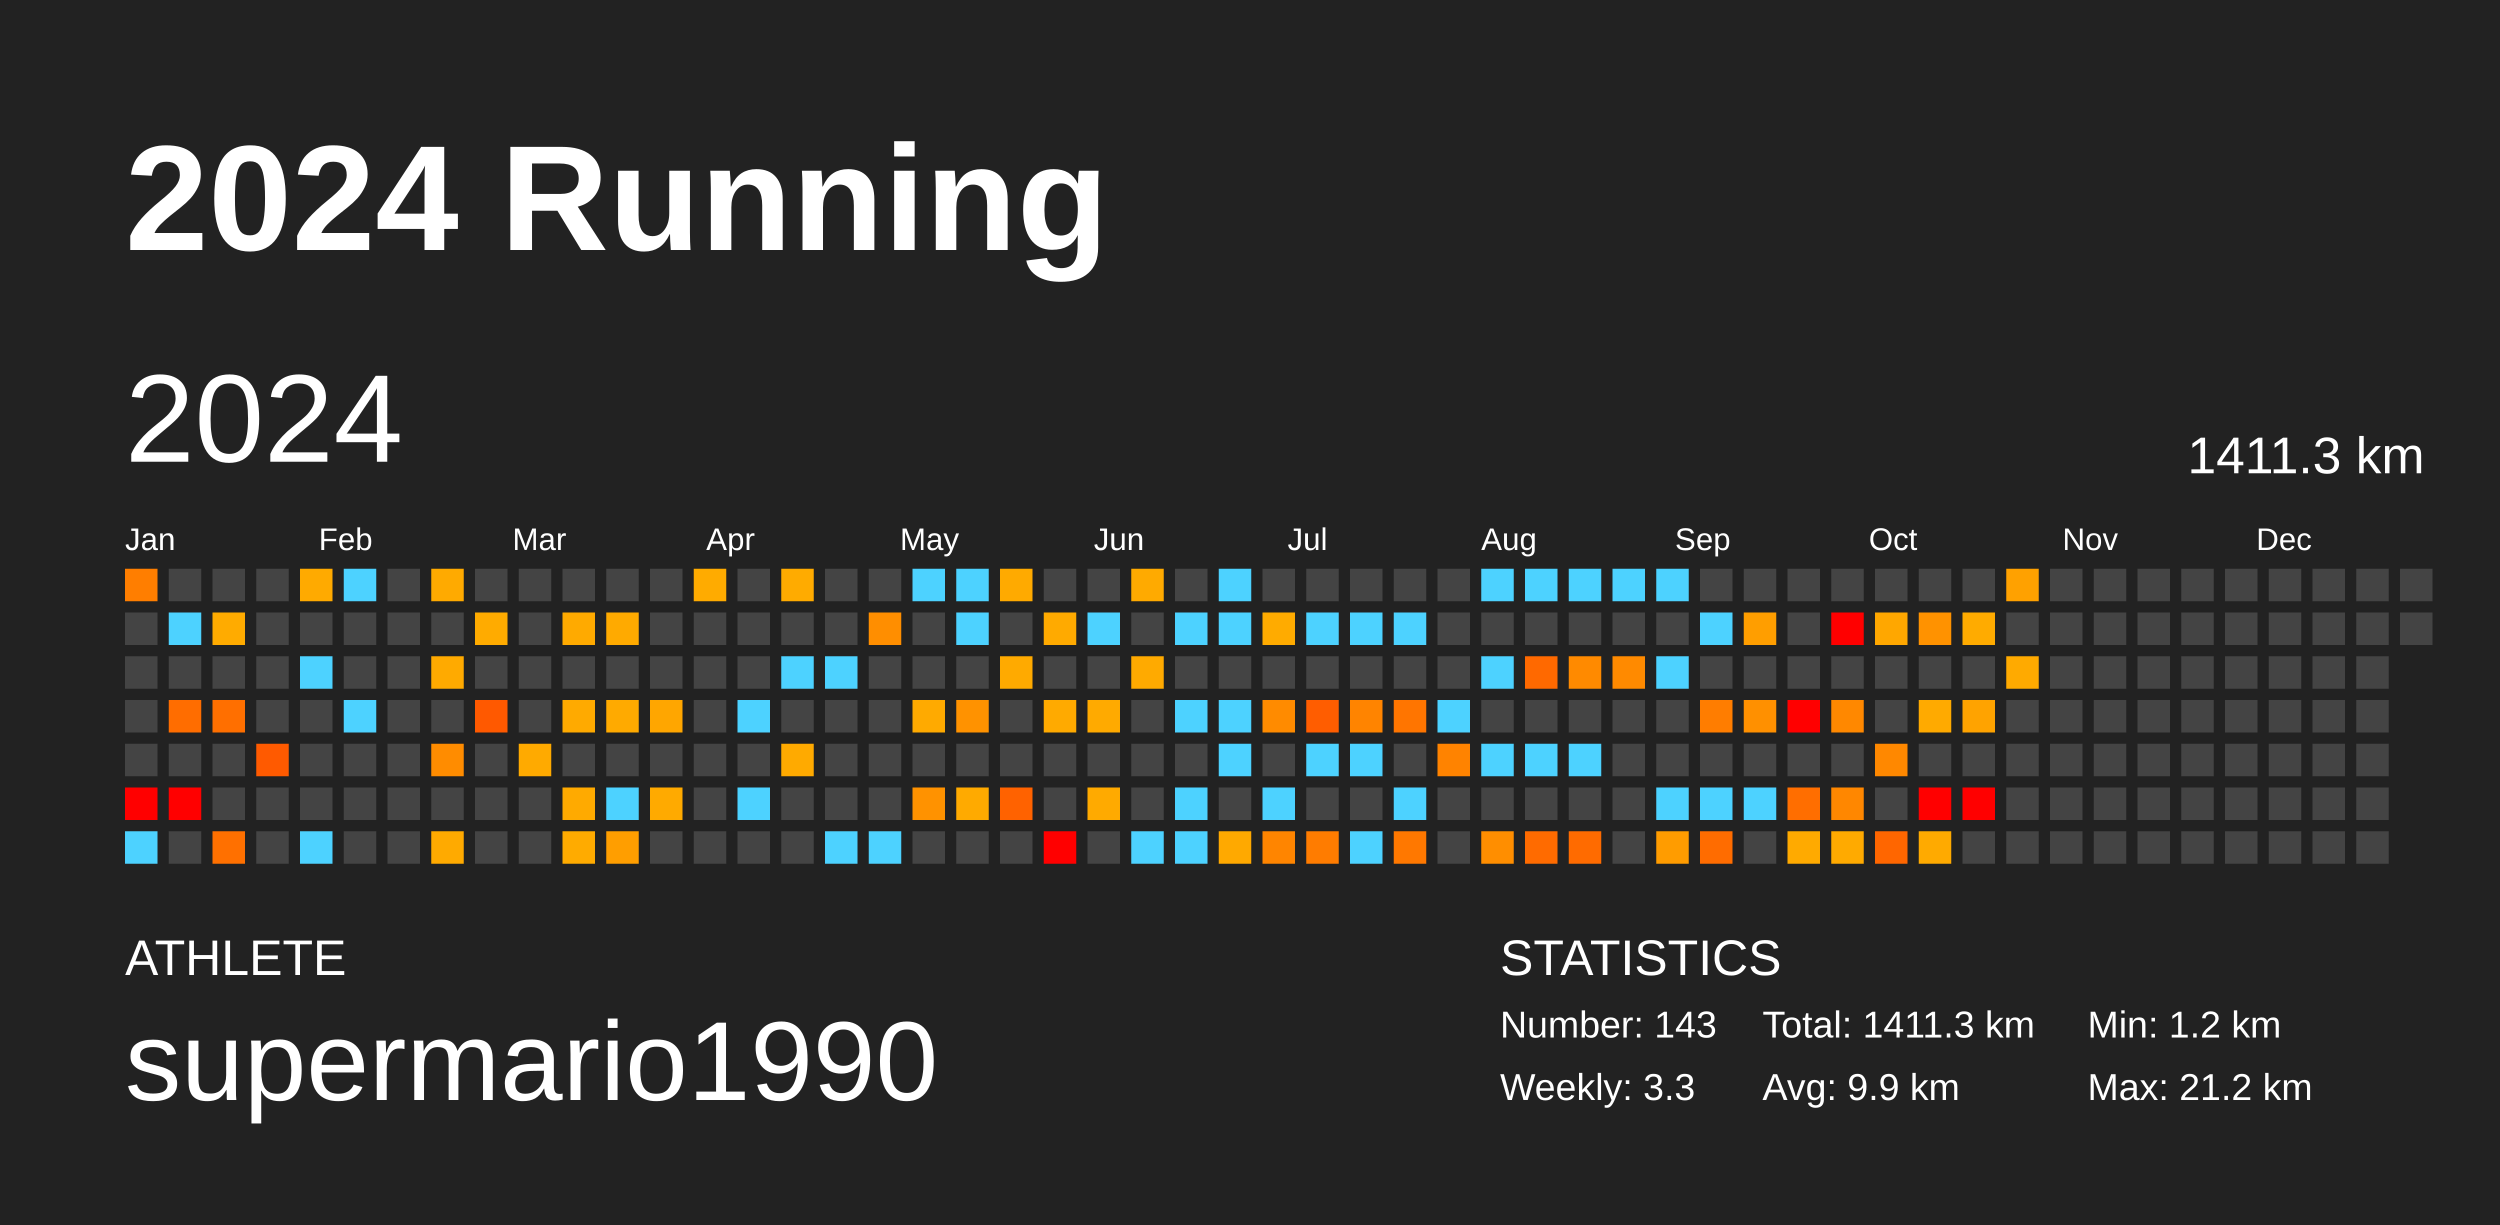
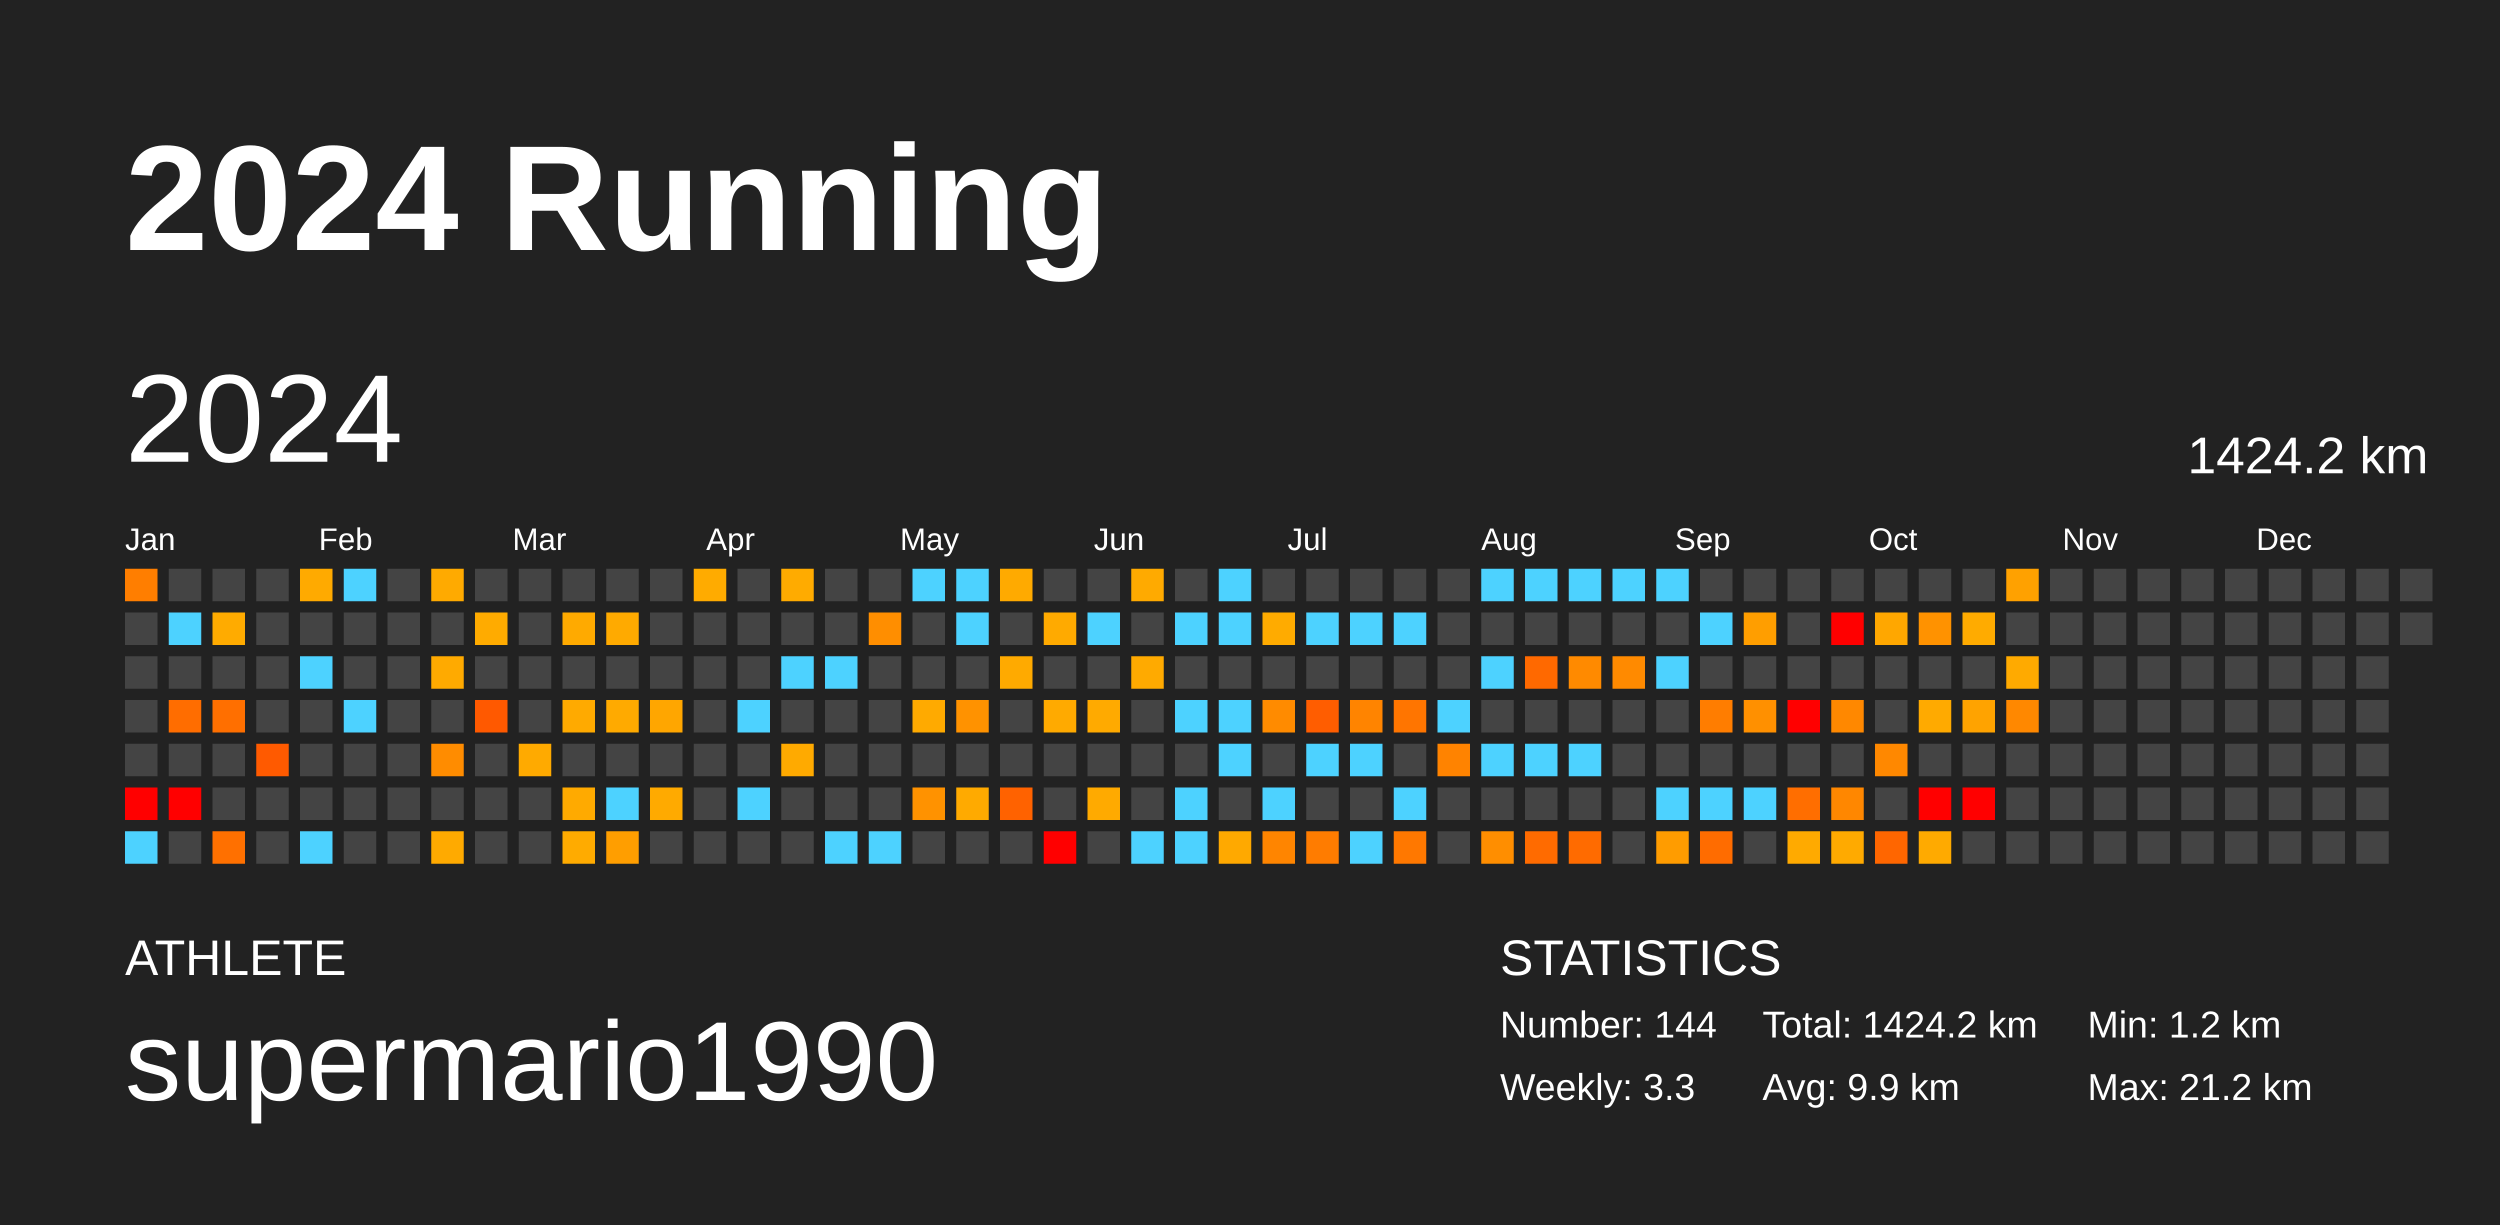
<svg xmlns="http://www.w3.org/2000/svg" baseProfile="full" height="98mm" version="1.1" viewBox="0,0,200,98" width="200mm">
  <defs />
  <rect fill="#222222" height="98" width="200" x="0" y="0" />
  <text fill="#FFFFFF" style="font-size:12px; font-family:Arial; font-weight:bold;" x="10" y="20">2024 Running</text>
  <text fill="#FFFFFF" style="font-size:4px; font-family:Arial" x="10" y="78">ATHLETE</text>
  <text fill="#FFFFFF" style="font-size:9px; font-family:Arial" x="10" y="88">supermario1990</text>
  <text fill="#FFFFFF" style="font-size:4px; font-family:Arial" x="120" y="78">STATISTICS</text>
-   <text fill="#FFFFFF" style="font-size:3px; font-family:Arial" x="120" y="83">Number: 143</text>
+   <text fill="#FFFFFF" style="font-size:3px; font-family:Arial" x="120" y="83">Number: 144</text>
  <text fill="#FFFFFF" style="font-size:3px; font-family:Arial" x="120" y="88">Weekly: 3.3</text>
-   <text fill="#FFFFFF" style="font-size:3px; font-family:Arial" x="141" y="83">Total: 1411.3 km</text>
+   <text fill="#FFFFFF" style="font-size:3px; font-family:Arial" x="141" y="83">Total: 1424.2 km</text>
  <text fill="#FFFFFF" style="font-size:3px; font-family:Arial" x="141" y="88">Avg: 9.9 km</text>
  <text fill="#FFFFFF" style="font-size:3px; font-family:Arial" x="167" y="83">Min: 1.2 km</text>
  <text fill="#FFFFFF" style="font-size:3px; font-family:Arial" x="167" y="88">Max: 21.2 km</text>
  <text dominant-baseline="hanging" fill="#FFFFFF" style="font-size:10.0px; font-family:Arial;" x="10" y="30">2024</text>
-   <text dominant-baseline="hanging" fill="#FFFFFF" style="font-size:4.125px; font-family:Arial;" x="175" y="35">1411.3 km</text>
+   <text dominant-baseline="hanging" fill="#FFFFFF" style="font-size:4.125px; font-family:Arial;" x="175" y="35">1424.2 km</text>
  <text fill="#FFFFFF" style="font-size:2.5px; font-family:Arial" x="10.0" y="44">Jan</text>
  <text fill="#FFFFFF" style="font-size:2.5px; font-family:Arial" x="25.5" y="44">Feb</text>
  <text fill="#FFFFFF" style="font-size:2.5px; font-family:Arial" x="41.0" y="44">Mar</text>
  <text fill="#FFFFFF" style="font-size:2.5px; font-family:Arial" x="56.5" y="44">Apr</text>
  <text fill="#FFFFFF" style="font-size:2.5px; font-family:Arial" x="72.0" y="44">May</text>
  <text fill="#FFFFFF" style="font-size:2.5px; font-family:Arial" x="87.5" y="44">Jun</text>
  <text fill="#FFFFFF" style="font-size:2.5px; font-family:Arial" x="103.0" y="44">Jul</text>
  <text fill="#FFFFFF" style="font-size:2.5px; font-family:Arial" x="118.5" y="44">Aug</text>
  <text fill="#FFFFFF" style="font-size:2.5px; font-family:Arial" x="134.0" y="44">Sep</text>
  <text fill="#FFFFFF" style="font-size:2.5px; font-family:Arial" x="149.5" y="44">Oct</text>
  <text fill="#FFFFFF" style="font-size:2.5px; font-family:Arial" x="165.0" y="44">Nov</text>
  <text fill="#FFFFFF" style="font-size:2.5px; font-family:Arial" x="180.5" y="44">Dec</text>
  <rect fill="#ff7e00" height="2.6" width="2.6" x="10.0" y="45.5" />
  <rect fill="#444444" height="2.6" width="2.6" x="10.0" y="49.0" />
  <rect fill="#444444" height="2.6" width="2.6" x="10.0" y="52.5" />
  <rect fill="#444444" height="2.6" width="2.6" x="10.0" y="56.0" />
  <rect fill="#444444" height="2.6" width="2.6" x="10.0" y="59.5" />
  <rect fill="red" height="2.6" width="2.6" x="10.0" y="63.0" />
  <rect fill="#4dd2ff" height="2.6" width="2.6" x="10.0" y="66.5" />
  <rect fill="#444444" height="2.6" width="2.6" x="13.5" y="45.5" />
  <rect fill="#4dd2ff" height="2.6" width="2.6" x="13.5" y="49.0" />
  <rect fill="#444444" height="2.6" width="2.6" x="13.5" y="52.5" />
  <rect fill="#ff6d00" height="2.6" width="2.6" x="13.5" y="56.0" />
  <rect fill="#444444" height="2.6" width="2.6" x="13.5" y="59.5" />
  <rect fill="red" height="2.6" width="2.6" x="13.5" y="63.0" />
  <rect fill="#444444" height="2.6" width="2.6" x="13.5" y="66.5" />
  <rect fill="#444444" height="2.6" width="2.6" x="17.0" y="45.5" />
  <rect fill="#ffab00" height="2.6" width="2.6" x="17.0" y="49.0" />
  <rect fill="#444444" height="2.6" width="2.6" x="17.0" y="52.5" />
  <rect fill="#ff6f00" height="2.6" width="2.6" x="17.0" y="56.0" />
  <rect fill="#444444" height="2.6" width="2.6" x="17.0" y="59.5" />
  <rect fill="#444444" height="2.6" width="2.6" x="17.0" y="63.0" />
  <rect fill="#ff7000" height="2.6" width="2.6" x="17.0" y="66.5" />
  <rect fill="#444444" height="2.6" width="2.6" x="20.5" y="45.5" />
  <rect fill="#444444" height="2.6" width="2.6" x="20.5" y="49.0" />
  <rect fill="#444444" height="2.6" width="2.6" x="20.5" y="52.5" />
  <rect fill="#444444" height="2.6" width="2.6" x="20.5" y="56.0" />
  <rect fill="#ff5a00" height="2.6" width="2.6" x="20.5" y="59.5" />
  <rect fill="#444444" height="2.6" width="2.6" x="20.5" y="63.0" />
  <rect fill="#444444" height="2.6" width="2.6" x="20.5" y="66.5" />
  <rect fill="#ffaa00" height="2.6" width="2.6" x="24.0" y="45.5" />
  <rect fill="#444444" height="2.6" width="2.6" x="24.0" y="49.0" />
  <rect fill="#4dd2ff" height="2.6" width="2.6" x="24.0" y="52.5" />
  <rect fill="#444444" height="2.6" width="2.6" x="24.0" y="56.0" />
  <rect fill="#444444" height="2.6" width="2.6" x="24.0" y="59.5" />
  <rect fill="#444444" height="2.6" width="2.6" x="24.0" y="63.0" />
  <rect fill="#4dd2ff" height="2.6" width="2.6" x="24.0" y="66.5" />
  <rect fill="#4dd2ff" height="2.6" width="2.6" x="27.5" y="45.5" />
  <rect fill="#444444" height="2.6" width="2.6" x="27.5" y="49.0" />
  <rect fill="#444444" height="2.6" width="2.6" x="27.5" y="52.5" />
  <rect fill="#4dd2ff" height="2.6" width="2.6" x="27.5" y="56.0" />
  <rect fill="#444444" height="2.6" width="2.6" x="27.5" y="59.5" />
  <rect fill="#444444" height="2.6" width="2.6" x="27.5" y="63.0" />
  <rect fill="#444444" height="2.6" width="2.6" x="27.5" y="66.5" />
  <rect fill="#444444" height="2.6" width="2.6" x="31.0" y="45.5" />
  <rect fill="#444444" height="2.6" width="2.6" x="31.0" y="49.0" />
  <rect fill="#444444" height="2.6" width="2.6" x="31.0" y="52.5" />
  <rect fill="#444444" height="2.6" width="2.6" x="31.0" y="56.0" />
  <rect fill="#444444" height="2.6" width="2.6" x="31.0" y="59.5" />
  <rect fill="#444444" height="2.6" width="2.6" x="31.0" y="63.0" />
  <rect fill="#444444" height="2.6" width="2.6" x="31.0" y="66.5" />
  <rect fill="#ffaa00" height="2.6" width="2.6" x="34.5" y="45.5" />
  <rect fill="#444444" height="2.6" width="2.6" x="34.5" y="49.0" />
  <rect fill="#ffaa00" height="2.6" width="2.6" x="34.5" y="52.5" />
  <rect fill="#444444" height="2.6" width="2.6" x="34.5" y="56.0" />
  <rect fill="#ff8c00" height="2.6" width="2.6" x="34.5" y="59.5" />
  <rect fill="#444444" height="2.6" width="2.6" x="34.5" y="63.0" />
  <rect fill="#ffaa00" height="2.6" width="2.6" x="34.5" y="66.5" />
  <rect fill="#444444" height="2.6" width="2.6" x="38.0" y="45.5" />
  <rect fill="#ffab00" height="2.6" width="2.6" x="38.0" y="49.0" />
  <rect fill="#444444" height="2.6" width="2.6" x="38.0" y="52.5" />
  <rect fill="#ff5900" height="2.6" width="2.6" x="38.0" y="56.0" />
  <rect fill="#444444" height="2.6" width="2.6" x="38.0" y="59.5" />
  <rect fill="#444444" height="2.6" width="2.6" x="38.0" y="63.0" />
  <rect fill="#444444" height="2.6" width="2.6" x="38.0" y="66.5" />
  <rect fill="#444444" height="2.6" width="2.6" x="41.5" y="45.5" />
  <rect fill="#444444" height="2.6" width="2.6" x="41.5" y="49.0" />
  <rect fill="#444444" height="2.6" width="2.6" x="41.5" y="52.5" />
  <rect fill="#444444" height="2.6" width="2.6" x="41.5" y="56.0" />
  <rect fill="#ffaa00" height="2.6" width="2.6" x="41.5" y="59.5" />
  <rect fill="#444444" height="2.6" width="2.6" x="41.5" y="63.0" />
  <rect fill="#444444" height="2.6" width="2.6" x="41.5" y="66.5" />
  <rect fill="#444444" height="2.6" width="2.6" x="45.0" y="45.5" />
  <rect fill="#ffaa00" height="2.6" width="2.6" x="45.0" y="49.0" />
  <rect fill="#444444" height="2.6" width="2.6" x="45.0" y="52.5" />
  <rect fill="#ffaa00" height="2.6" width="2.6" x="45.0" y="56.0" />
  <rect fill="#444444" height="2.6" width="2.6" x="45.0" y="59.5" />
  <rect fill="#ffaa00" height="2.6" width="2.6" x="45.0" y="63.0" />
  <rect fill="#ffab00" height="2.6" width="2.6" x="45.0" y="66.5" />
  <rect fill="#444444" height="2.6" width="2.6" x="48.5" y="45.5" />
  <rect fill="#ffaa00" height="2.6" width="2.6" x="48.5" y="49.0" />
  <rect fill="#444444" height="2.6" width="2.6" x="48.5" y="52.5" />
  <rect fill="#ffaa00" height="2.6" width="2.6" x="48.5" y="56.0" />
  <rect fill="#444444" height="2.6" width="2.6" x="48.5" y="59.5" />
  <rect fill="#4dd2ff" height="2.6" width="2.6" x="48.5" y="63.0" />
  <rect fill="#ff9e00" height="2.6" width="2.6" x="48.5" y="66.5" />
  <rect fill="#444444" height="2.6" width="2.6" x="52.0" y="45.5" />
  <rect fill="#444444" height="2.6" width="2.6" x="52.0" y="49.0" />
  <rect fill="#444444" height="2.6" width="2.6" x="52.0" y="52.5" />
  <rect fill="#ffa600" height="2.6" width="2.6" x="52.0" y="56.0" />
  <rect fill="#444444" height="2.6" width="2.6" x="52.0" y="59.5" />
  <rect fill="#ffaa00" height="2.6" width="2.6" x="52.0" y="63.0" />
  <rect fill="#444444" height="2.6" width="2.6" x="52.0" y="66.5" />
  <rect fill="#ffab00" height="2.6" width="2.6" x="55.5" y="45.5" />
  <rect fill="#444444" height="2.6" width="2.6" x="55.5" y="49.0" />
  <rect fill="#444444" height="2.6" width="2.6" x="55.5" y="52.5" />
  <rect fill="#444444" height="2.6" width="2.6" x="55.5" y="56.0" />
  <rect fill="#444444" height="2.6" width="2.6" x="55.5" y="59.5" />
  <rect fill="#444444" height="2.6" width="2.6" x="55.5" y="63.0" />
  <rect fill="#444444" height="2.6" width="2.6" x="55.5" y="66.5" />
  <rect fill="#444444" height="2.6" width="2.6" x="59.0" y="45.5" />
  <rect fill="#444444" height="2.6" width="2.6" x="59.0" y="49.0" />
  <rect fill="#444444" height="2.6" width="2.6" x="59.0" y="52.5" />
  <rect fill="#4dd2ff" height="2.6" width="2.6" x="59.0" y="56.0" />
  <rect fill="#444444" height="2.6" width="2.6" x="59.0" y="59.5" />
  <rect fill="#4dd2ff" height="2.6" width="2.6" x="59.0" y="63.0" />
  <rect fill="#444444" height="2.6" width="2.6" x="59.0" y="66.5" />
  <rect fill="#ffab00" height="2.6" width="2.6" x="62.5" y="45.5" />
  <rect fill="#444444" height="2.6" width="2.6" x="62.5" y="49.0" />
  <rect fill="#4dd2ff" height="2.6" width="2.6" x="62.5" y="52.5" />
  <rect fill="#444444" height="2.6" width="2.6" x="62.5" y="56.0" />
  <rect fill="#ffaa00" height="2.6" width="2.6" x="62.5" y="59.5" />
  <rect fill="#444444" height="2.6" width="2.6" x="62.5" y="63.0" />
  <rect fill="#444444" height="2.6" width="2.6" x="62.5" y="66.5" />
  <rect fill="#444444" height="2.6" width="2.6" x="66.0" y="45.5" />
  <rect fill="#444444" height="2.6" width="2.6" x="66.0" y="49.0" />
  <rect fill="#4dd2ff" height="2.6" width="2.6" x="66.0" y="52.5" />
  <rect fill="#444444" height="2.6" width="2.6" x="66.0" y="56.0" />
  <rect fill="#444444" height="2.6" width="2.6" x="66.0" y="59.5" />
  <rect fill="#444444" height="2.6" width="2.6" x="66.0" y="63.0" />
  <rect fill="#4dd2ff" height="2.6" width="2.6" x="66.0" y="66.5" />
  <rect fill="#444444" height="2.6" width="2.6" x="69.5" y="45.5" />
  <rect fill="#ff8e00" height="2.6" width="2.6" x="69.5" y="49.0" />
  <rect fill="#444444" height="2.6" width="2.6" x="69.5" y="52.5" />
  <rect fill="#444444" height="2.6" width="2.6" x="69.5" y="56.0" />
  <rect fill="#444444" height="2.6" width="2.6" x="69.5" y="59.5" />
  <rect fill="#444444" height="2.6" width="2.6" x="69.5" y="63.0" />
  <rect fill="#4dd2ff" height="2.6" width="2.6" x="69.5" y="66.5" />
  <rect fill="#4dd2ff" height="2.6" width="2.6" x="73.0" y="45.5" />
  <rect fill="#444444" height="2.6" width="2.6" x="73.0" y="49.0" />
  <rect fill="#444444" height="2.6" width="2.6" x="73.0" y="52.5" />
  <rect fill="#ffaa00" height="2.6" width="2.6" x="73.0" y="56.0" />
  <rect fill="#444444" height="2.6" width="2.6" x="73.0" y="59.5" />
  <rect fill="#ff9200" height="2.6" width="2.6" x="73.0" y="63.0" />
  <rect fill="#444444" height="2.6" width="2.6" x="73.0" y="66.5" />
  <rect fill="#4dd2ff" height="2.6" width="2.6" x="76.5" y="45.5" />
  <rect fill="#4dd2ff" height="2.6" width="2.6" x="76.5" y="49.0" />
  <rect fill="#444444" height="2.6" width="2.6" x="76.5" y="52.5" />
  <rect fill="#ff9200" height="2.6" width="2.6" x="76.5" y="56.0" />
  <rect fill="#444444" height="2.6" width="2.6" x="76.5" y="59.5" />
  <rect fill="#ffaa00" height="2.6" width="2.6" x="76.5" y="63.0" />
  <rect fill="#444444" height="2.6" width="2.6" x="76.5" y="66.5" />
  <rect fill="#ffaa00" height="2.6" width="2.6" x="80.0" y="45.5" />
  <rect fill="#444444" height="2.6" width="2.6" x="80.0" y="49.0" />
  <rect fill="#ffaa00" height="2.6" width="2.6" x="80.0" y="52.5" />
  <rect fill="#444444" height="2.6" width="2.6" x="80.0" y="56.0" />
  <rect fill="#444444" height="2.6" width="2.6" x="80.0" y="59.5" />
  <rect fill="#ff6200" height="2.6" width="2.6" x="80.0" y="63.0" />
  <rect fill="#444444" height="2.6" width="2.6" x="80.0" y="66.5" />
  <rect fill="#444444" height="2.6" width="2.6" x="83.5" y="45.5" />
  <rect fill="#ffaa00" height="2.6" width="2.6" x="83.5" y="49.0" />
  <rect fill="#444444" height="2.6" width="2.6" x="83.5" y="52.5" />
  <rect fill="#ffaa00" height="2.6" width="2.6" x="83.5" y="56.0" />
  <rect fill="#444444" height="2.6" width="2.6" x="83.5" y="59.5" />
  <rect fill="#444444" height="2.6" width="2.6" x="83.5" y="63.0" />
  <rect fill="red" height="2.6" width="2.6" x="83.5" y="66.5" />
  <rect fill="#444444" height="2.6" width="2.6" x="87.0" y="45.5" />
  <rect fill="#4dd2ff" height="2.6" width="2.6" x="87.0" y="49.0" />
  <rect fill="#444444" height="2.6" width="2.6" x="87.0" y="52.5" />
  <rect fill="#ffaa00" height="2.6" width="2.6" x="87.0" y="56.0" />
  <rect fill="#444444" height="2.6" width="2.6" x="87.0" y="59.5" />
  <rect fill="#ffaa00" height="2.6" width="2.6" x="87.0" y="63.0" />
  <rect fill="#444444" height="2.6" width="2.6" x="87.0" y="66.5" />
  <rect fill="#ffaa00" height="2.6" width="2.6" x="90.5" y="45.5" />
  <rect fill="#444444" height="2.6" width="2.6" x="90.5" y="49.0" />
  <rect fill="#ffaa00" height="2.6" width="2.6" x="90.5" y="52.5" />
  <rect fill="#444444" height="2.6" width="2.6" x="90.5" y="56.0" />
  <rect fill="#444444" height="2.6" width="2.6" x="90.5" y="59.5" />
  <rect fill="#444444" height="2.6" width="2.6" x="90.5" y="63.0" />
  <rect fill="#4dd2ff" height="2.6" width="2.6" x="90.5" y="66.5" />
  <rect fill="#444444" height="2.6" width="2.6" x="94.0" y="45.5" />
  <rect fill="#4dd2ff" height="2.6" width="2.6" x="94.0" y="49.0" />
  <rect fill="#444444" height="2.6" width="2.6" x="94.0" y="52.5" />
  <rect fill="#4dd2ff" height="2.6" width="2.6" x="94.0" y="56.0" />
  <rect fill="#444444" height="2.6" width="2.6" x="94.0" y="59.5" />
  <rect fill="#4dd2ff" height="2.6" width="2.6" x="94.0" y="63.0" />
  <rect fill="#4dd2ff" height="2.6" width="2.6" x="94.0" y="66.5" />
  <rect fill="#4dd2ff" height="2.6" width="2.6" x="97.5" y="45.5" />
  <rect fill="#4dd2ff" height="2.6" width="2.6" x="97.5" y="49.0" />
  <rect fill="#444444" height="2.6" width="2.6" x="97.5" y="52.5" />
  <rect fill="#4dd2ff" height="2.6" width="2.6" x="97.5" y="56.0" />
  <rect fill="#4dd2ff" height="2.6" width="2.6" x="97.5" y="59.5" />
  <rect fill="#444444" height="2.6" width="2.6" x="97.5" y="63.0" />
  <rect fill="#ffa900" height="2.6" width="2.6" x="97.5" y="66.5" />
  <rect fill="#444444" height="2.6" width="2.6" x="101.0" y="45.5" />
  <rect fill="#ffab00" height="2.6" width="2.6" x="101.0" y="49.0" />
  <rect fill="#444444" height="2.6" width="2.6" x="101.0" y="52.5" />
  <rect fill="#ff8b00" height="2.6" width="2.6" x="101.0" y="56.0" />
  <rect fill="#444444" height="2.6" width="2.6" x="101.0" y="59.5" />
  <rect fill="#4dd2ff" height="2.6" width="2.6" x="101.0" y="63.0" />
  <rect fill="#ff8500" height="2.6" width="2.6" x="101.0" y="66.5" />
  <rect fill="#444444" height="2.6" width="2.6" x="104.5" y="45.5" />
  <rect fill="#4dd2ff" height="2.6" width="2.6" x="104.5" y="49.0" />
  <rect fill="#444444" height="2.6" width="2.6" x="104.5" y="52.5" />
  <rect fill="#ff5d00" height="2.6" width="2.6" x="104.5" y="56.0" />
  <rect fill="#4dd2ff" height="2.6" width="2.6" x="104.5" y="59.5" />
  <rect fill="#444444" height="2.6" width="2.6" x="104.5" y="63.0" />
  <rect fill="#ff7c00" height="2.6" width="2.6" x="104.5" y="66.5" />
  <rect fill="#444444" height="2.6" width="2.6" x="108.0" y="45.5" />
  <rect fill="#4dd2ff" height="2.6" width="2.6" x="108.0" y="49.0" />
  <rect fill="#444444" height="2.6" width="2.6" x="108.0" y="52.5" />
  <rect fill="#ff8400" height="2.6" width="2.6" x="108.0" y="56.0" />
  <rect fill="#4dd2ff" height="2.6" width="2.6" x="108.0" y="59.5" />
  <rect fill="#444444" height="2.6" width="2.6" x="108.0" y="63.0" />
  <rect fill="#4dd2ff" height="2.6" width="2.6" x="108.0" y="66.5" />
  <rect fill="#444444" height="2.6" width="2.6" x="111.5" y="45.5" />
  <rect fill="#4dd2ff" height="2.6" width="2.6" x="111.5" y="49.0" />
  <rect fill="#444444" height="2.6" width="2.6" x="111.5" y="52.5" />
  <rect fill="#ff7500" height="2.6" width="2.6" x="111.5" y="56.0" />
  <rect fill="#444444" height="2.6" width="2.6" x="111.5" y="59.5" />
  <rect fill="#4dd2ff" height="2.6" width="2.6" x="111.5" y="63.0" />
  <rect fill="#ff7800" height="2.6" width="2.6" x="111.5" y="66.5" />
  <rect fill="#444444" height="2.6" width="2.6" x="115.0" y="45.5" />
  <rect fill="#444444" height="2.6" width="2.6" x="115.0" y="49.0" />
  <rect fill="#444444" height="2.6" width="2.6" x="115.0" y="52.5" />
  <rect fill="#4dd2ff" height="2.6" width="2.6" x="115.0" y="56.0" />
  <rect fill="#ff8300" height="2.6" width="2.6" x="115.0" y="59.5" />
  <rect fill="#444444" height="2.6" width="2.6" x="115.0" y="63.0" />
  <rect fill="#444444" height="2.6" width="2.6" x="115.0" y="66.5" />
  <rect fill="#4dd2ff" height="2.6" width="2.6" x="118.5" y="45.5" />
  <rect fill="#444444" height="2.6" width="2.6" x="118.5" y="49.0" />
  <rect fill="#4dd2ff" height="2.6" width="2.6" x="118.5" y="52.5" />
  <rect fill="#444444" height="2.6" width="2.6" x="118.5" y="56.0" />
  <rect fill="#4dd2ff" height="2.6" width="2.6" x="118.5" y="59.5" />
  <rect fill="#444444" height="2.6" width="2.6" x="118.5" y="63.0" />
  <rect fill="#ff8e00" height="2.6" width="2.6" x="118.5" y="66.5" />
  <rect fill="#4dd2ff" height="2.6" width="2.6" x="122.0" y="45.5" />
  <rect fill="#444444" height="2.6" width="2.6" x="122.0" y="49.0" />
  <rect fill="#ff6900" height="2.6" width="2.6" x="122.0" y="52.5" />
  <rect fill="#444444" height="2.6" width="2.6" x="122.0" y="56.0" />
  <rect fill="#4dd2ff" height="2.6" width="2.6" x="122.0" y="59.5" />
  <rect fill="#444444" height="2.6" width="2.6" x="122.0" y="63.0" />
  <rect fill="#ff6b00" height="2.6" width="2.6" x="122.0" y="66.5" />
  <rect fill="#4dd2ff" height="2.6" width="2.6" x="125.5" y="45.5" />
  <rect fill="#444444" height="2.6" width="2.6" x="125.5" y="49.0" />
  <rect fill="#ff8a00" height="2.6" width="2.6" x="125.5" y="52.5" />
  <rect fill="#444444" height="2.6" width="2.6" x="125.5" y="56.0" />
  <rect fill="#4dd2ff" height="2.6" width="2.6" x="125.5" y="59.5" />
  <rect fill="#444444" height="2.6" width="2.6" x="125.5" y="63.0" />
  <rect fill="#ff6b00" height="2.6" width="2.6" x="125.5" y="66.5" />
  <rect fill="#4dd2ff" height="2.6" width="2.6" x="129.0" y="45.5" />
  <rect fill="#444444" height="2.6" width="2.6" x="129.0" y="49.0" />
  <rect fill="#ff8a00" height="2.6" width="2.6" x="129.0" y="52.5" />
  <rect fill="#444444" height="2.6" width="2.6" x="129.0" y="56.0" />
  <rect fill="#444444" height="2.6" width="2.6" x="129.0" y="59.5" />
  <rect fill="#444444" height="2.6" width="2.6" x="129.0" y="63.0" />
  <rect fill="#444444" height="2.6" width="2.6" x="129.0" y="66.5" />
  <rect fill="#4dd2ff" height="2.6" width="2.6" x="132.5" y="45.5" />
  <rect fill="#444444" height="2.6" width="2.6" x="132.5" y="49.0" />
  <rect fill="#4dd2ff" height="2.6" width="2.6" x="132.5" y="52.5" />
  <rect fill="#444444" height="2.6" width="2.6" x="132.5" y="56.0" />
  <rect fill="#444444" height="2.6" width="2.6" x="132.5" y="59.5" />
  <rect fill="#4dd2ff" height="2.6" width="2.6" x="132.5" y="63.0" />
  <rect fill="#ff9c00" height="2.6" width="2.6" x="132.5" y="66.5" />
  <rect fill="#444444" height="2.6" width="2.6" x="136.0" y="45.5" />
  <rect fill="#4dd2ff" height="2.6" width="2.6" x="136.0" y="49.0" />
  <rect fill="#444444" height="2.6" width="2.6" x="136.0" y="52.5" />
  <rect fill="#ff7d00" height="2.6" width="2.6" x="136.0" y="56.0" />
  <rect fill="#444444" height="2.6" width="2.6" x="136.0" y="59.5" />
  <rect fill="#4dd2ff" height="2.6" width="2.6" x="136.0" y="63.0" />
  <rect fill="#ff6c00" height="2.6" width="2.6" x="136.0" y="66.5" />
  <rect fill="#444444" height="2.6" width="2.6" x="139.5" y="45.5" />
  <rect fill="#ff9e00" height="2.6" width="2.6" x="139.5" y="49.0" />
  <rect fill="#444444" height="2.6" width="2.6" x="139.5" y="52.5" />
  <rect fill="#ff9000" height="2.6" width="2.6" x="139.5" y="56.0" />
  <rect fill="#444444" height="2.6" width="2.6" x="139.5" y="59.5" />
  <rect fill="#4dd2ff" height="2.6" width="2.6" x="139.5" y="63.0" />
  <rect fill="#444444" height="2.6" width="2.6" x="139.5" y="66.5" />
  <rect fill="#444444" height="2.6" width="2.6" x="143.0" y="45.5" />
  <rect fill="#444444" height="2.6" width="2.6" x="143.0" y="49.0" />
  <rect fill="#444444" height="2.6" width="2.6" x="143.0" y="52.5" />
  <rect fill="red" height="2.6" width="2.6" x="143.0" y="56.0" />
  <rect fill="#444444" height="2.6" width="2.6" x="143.0" y="59.5" />
  <rect fill="#ff6e00" height="2.6" width="2.6" x="143.0" y="63.0" />
  <rect fill="#ffaa00" height="2.6" width="2.6" x="143.0" y="66.5" />
  <rect fill="#444444" height="2.6" width="2.6" x="146.5" y="45.5" />
  <rect fill="red" height="2.6" width="2.6" x="146.5" y="49.0" />
  <rect fill="#444444" height="2.6" width="2.6" x="146.5" y="52.5" />
  <rect fill="#ff8800" height="2.6" width="2.6" x="146.5" y="56.0" />
  <rect fill="#444444" height="2.6" width="2.6" x="146.5" y="59.5" />
  <rect fill="#ff8700" height="2.6" width="2.6" x="146.5" y="63.0" />
  <rect fill="#ffaa00" height="2.6" width="2.6" x="146.5" y="66.5" />
  <rect fill="#444444" height="2.6" width="2.6" x="150.0" y="45.5" />
  <rect fill="#ffa700" height="2.6" width="2.6" x="150.0" y="49.0" />
  <rect fill="#444444" height="2.6" width="2.6" x="150.0" y="52.5" />
  <rect fill="#444444" height="2.6" width="2.6" x="150.0" y="56.0" />
  <rect fill="#ff8800" height="2.6" width="2.6" x="150.0" y="59.5" />
  <rect fill="#444444" height="2.6" width="2.6" x="150.0" y="63.0" />
  <rect fill="#ff6600" height="2.6" width="2.6" x="150.0" y="66.5" />
  <rect fill="#444444" height="2.6" width="2.6" x="153.5" y="45.5" />
  <rect fill="#ff9200" height="2.6" width="2.6" x="153.5" y="49.0" />
  <rect fill="#444444" height="2.6" width="2.6" x="153.5" y="52.5" />
  <rect fill="#ffaa00" height="2.6" width="2.6" x="153.5" y="56.0" />
  <rect fill="#444444" height="2.6" width="2.6" x="153.5" y="59.5" />
  <rect fill="red" height="2.6" width="2.6" x="153.5" y="63.0" />
  <rect fill="#ffaa00" height="2.6" width="2.6" x="153.5" y="66.5" />
  <rect fill="#444444" height="2.6" width="2.6" x="157.0" y="45.5" />
  <rect fill="#ffab00" height="2.6" width="2.6" x="157.0" y="49.0" />
  <rect fill="#444444" height="2.6" width="2.6" x="157.0" y="52.5" />
  <rect fill="#ffa300" height="2.6" width="2.6" x="157.0" y="56.0" />
  <rect fill="#444444" height="2.6" width="2.6" x="157.0" y="59.5" />
  <rect fill="red" height="2.6" width="2.6" x="157.0" y="63.0" />
  <rect fill="#444444" height="2.6" width="2.6" x="157.0" y="66.5" />
  <rect fill="#ffa100" height="2.6" width="2.6" x="160.5" y="45.5" />
  <rect fill="#444444" height="2.6" width="2.6" x="160.5" y="49.0" />
  <rect fill="#ffaa00" height="2.6" width="2.6" x="160.5" y="52.5" />
-   <rect fill="#444444" height="2.6" width="2.6" x="160.5" y="56.0" />
+   <rect fill="#ff8800" height="2.6" width="2.6" x="160.5" y="56.0" />
  <rect fill="#444444" height="2.6" width="2.6" x="160.5" y="59.5" />
  <rect fill="#444444" height="2.6" width="2.6" x="160.5" y="63.0" />
  <rect fill="#444444" height="2.6" width="2.6" x="160.5" y="66.5" />
  <rect fill="#444444" height="2.6" width="2.6" x="164.0" y="45.5" />
  <rect fill="#444444" height="2.6" width="2.6" x="164.0" y="49.0" />
  <rect fill="#444444" height="2.6" width="2.6" x="164.0" y="52.5" />
  <rect fill="#444444" height="2.6" width="2.6" x="164.0" y="56.0" />
  <rect fill="#444444" height="2.6" width="2.6" x="164.0" y="59.5" />
  <rect fill="#444444" height="2.6" width="2.6" x="164.0" y="63.0" />
  <rect fill="#444444" height="2.6" width="2.6" x="164.0" y="66.5" />
  <rect fill="#444444" height="2.6" width="2.6" x="167.5" y="45.5" />
  <rect fill="#444444" height="2.6" width="2.6" x="167.5" y="49.0" />
  <rect fill="#444444" height="2.6" width="2.6" x="167.5" y="52.5" />
  <rect fill="#444444" height="2.6" width="2.6" x="167.5" y="56.0" />
  <rect fill="#444444" height="2.6" width="2.6" x="167.5" y="59.5" />
  <rect fill="#444444" height="2.6" width="2.6" x="167.5" y="63.0" />
  <rect fill="#444444" height="2.6" width="2.6" x="167.5" y="66.5" />
  <rect fill="#444444" height="2.6" width="2.6" x="171.0" y="45.5" />
  <rect fill="#444444" height="2.6" width="2.6" x="171.0" y="49.0" />
  <rect fill="#444444" height="2.6" width="2.6" x="171.0" y="52.5" />
  <rect fill="#444444" height="2.6" width="2.6" x="171.0" y="56.0" />
  <rect fill="#444444" height="2.6" width="2.6" x="171.0" y="59.5" />
  <rect fill="#444444" height="2.6" width="2.6" x="171.0" y="63.0" />
  <rect fill="#444444" height="2.6" width="2.6" x="171.0" y="66.5" />
  <rect fill="#444444" height="2.6" width="2.6" x="174.5" y="45.5" />
  <rect fill="#444444" height="2.6" width="2.6" x="174.5" y="49.0" />
  <rect fill="#444444" height="2.6" width="2.6" x="174.5" y="52.5" />
  <rect fill="#444444" height="2.6" width="2.6" x="174.5" y="56.0" />
  <rect fill="#444444" height="2.6" width="2.6" x="174.5" y="59.5" />
  <rect fill="#444444" height="2.6" width="2.6" x="174.5" y="63.0" />
  <rect fill="#444444" height="2.6" width="2.6" x="174.5" y="66.5" />
  <rect fill="#444444" height="2.6" width="2.6" x="178.0" y="45.5" />
  <rect fill="#444444" height="2.6" width="2.6" x="178.0" y="49.0" />
  <rect fill="#444444" height="2.6" width="2.6" x="178.0" y="52.5" />
  <rect fill="#444444" height="2.6" width="2.6" x="178.0" y="56.0" />
  <rect fill="#444444" height="2.6" width="2.6" x="178.0" y="59.5" />
  <rect fill="#444444" height="2.6" width="2.6" x="178.0" y="63.0" />
  <rect fill="#444444" height="2.6" width="2.6" x="178.0" y="66.5" />
  <rect fill="#444444" height="2.6" width="2.6" x="181.5" y="45.5" />
  <rect fill="#444444" height="2.6" width="2.6" x="181.5" y="49.0" />
  <rect fill="#444444" height="2.6" width="2.6" x="181.5" y="52.5" />
  <rect fill="#444444" height="2.6" width="2.6" x="181.5" y="56.0" />
  <rect fill="#444444" height="2.6" width="2.6" x="181.5" y="59.5" />
  <rect fill="#444444" height="2.6" width="2.6" x="181.5" y="63.0" />
  <rect fill="#444444" height="2.6" width="2.6" x="181.5" y="66.5" />
  <rect fill="#444444" height="2.6" width="2.6" x="185.0" y="45.5" />
  <rect fill="#444444" height="2.6" width="2.6" x="185.0" y="49.0" />
  <rect fill="#444444" height="2.6" width="2.6" x="185.0" y="52.5" />
  <rect fill="#444444" height="2.6" width="2.6" x="185.0" y="56.0" />
  <rect fill="#444444" height="2.6" width="2.6" x="185.0" y="59.5" />
  <rect fill="#444444" height="2.6" width="2.6" x="185.0" y="63.0" />
  <rect fill="#444444" height="2.6" width="2.6" x="185.0" y="66.5" />
  <rect fill="#444444" height="2.6" width="2.6" x="188.5" y="45.5" />
  <rect fill="#444444" height="2.6" width="2.6" x="188.5" y="49.0" />
  <rect fill="#444444" height="2.6" width="2.6" x="188.5" y="52.5" />
  <rect fill="#444444" height="2.6" width="2.6" x="188.5" y="56.0" />
  <rect fill="#444444" height="2.6" width="2.6" x="188.5" y="59.5" />
  <rect fill="#444444" height="2.6" width="2.6" x="188.5" y="63.0" />
  <rect fill="#444444" height="2.6" width="2.6" x="188.5" y="66.5" />
  <rect fill="#444444" height="2.6" width="2.6" x="192.0" y="45.5" />
  <rect fill="#444444" height="2.6" width="2.6" x="192.0" y="49.0" />
</svg>
